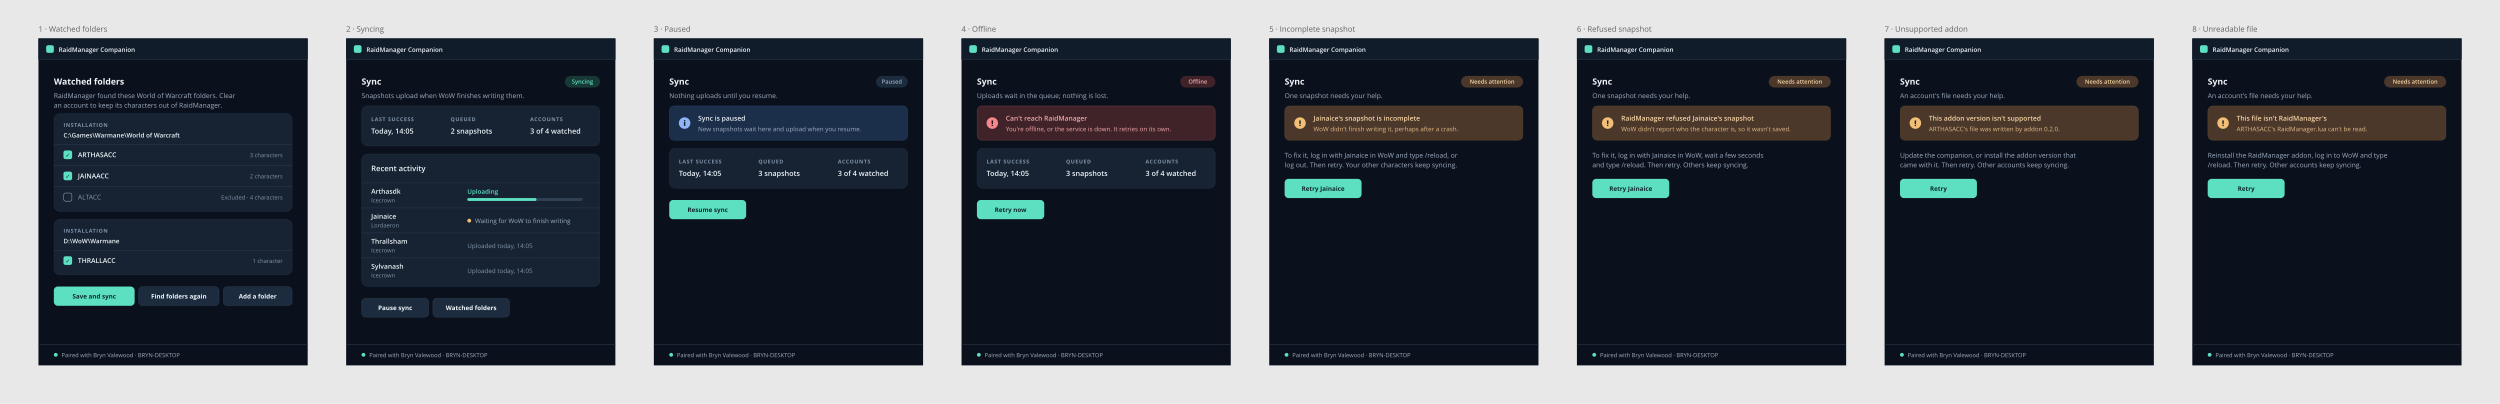
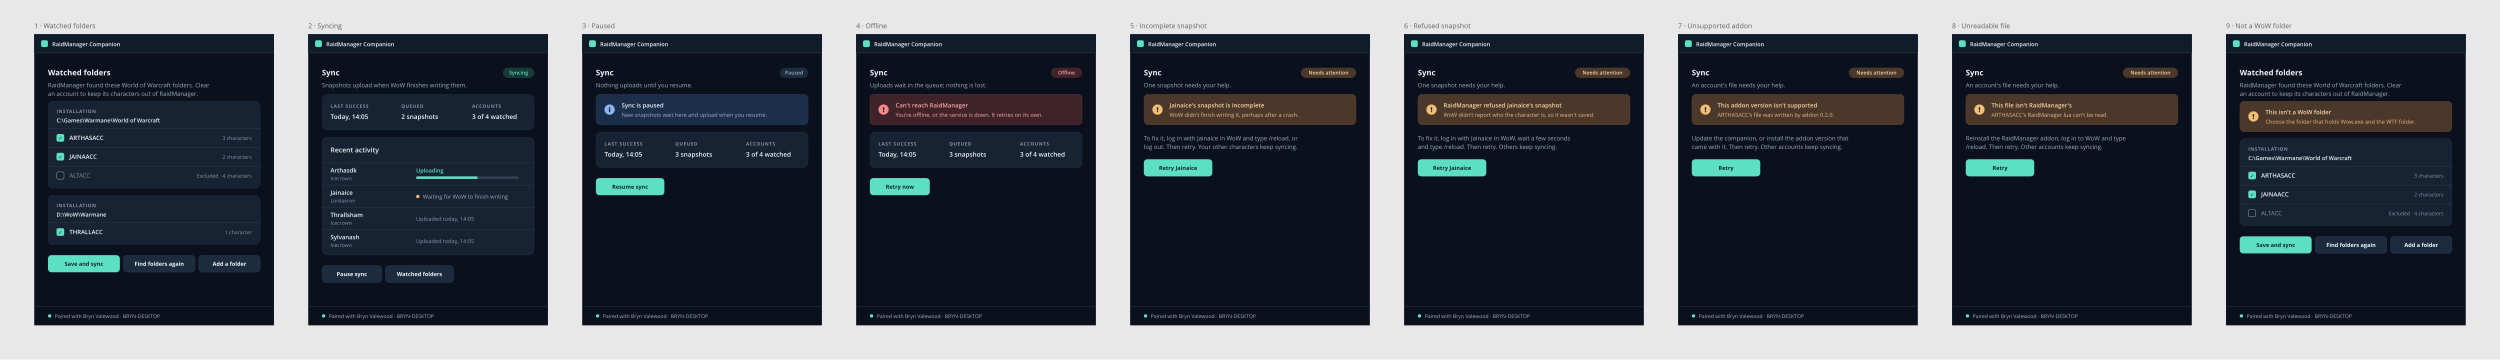
- <svg xmlns="http://www.w3.org/2000/svg" width="5200" height="840" viewBox="-80 -80 5200 840">
-   <rect x="-80" y="-80" width="5200" height="840" fill="#e8e8e8" />
+ <svg xmlns="http://www.w3.org/2000/svg" width="5840" height="840" viewBox="-80 -80 5840 840">
+   <rect x="-80" y="-80" width="5840" height="840" fill="#e8e8e8" />
  <text x="0" y="-14" font-family="Open Sans, Segoe UI, Arial, sans-serif" font-size="16" fill="#616161">1 · Watched folders</text>
  <clipPath id="clip1">
    <rect x="0" y="0" width="560" height="680" />
  </clipPath>
  <rect x="0" y="0" width="560" height="680" fill="#0b111c" />
  <g clip-path="url(#clip1)">
    <rect x="0" y="0" width="560" height="44" fill="#111c2a" />
    <rect x="0" y="43" width="560" height="1" fill="#2b3b50" />
    <rect x="16" y="14" width="16" height="16" rx="4" fill="#5de0c1" />
    <text x="42" y="28" font-family="Open Sans, Segoe UI, Arial, sans-serif" font-size="13" font-weight="600" fill="#eff5fa" text-anchor="start">RaidManager Companion</text>
    <text x="32" y="96" font-family="Open Sans, Segoe UI, Arial, sans-serif" font-size="18" font-weight="700" fill="#eff5fa" text-anchor="start">Watched folders</text>
    <text x="32" y="124" font-family="Open Sans, Segoe UI, Arial, sans-serif" font-size="14" font-weight="400" fill="#9eadc1" text-anchor="start">RaidManager found these World of Warcraft folders. Clear</text>
    <text x="32" y="144" font-family="Open Sans, Segoe UI, Arial, sans-serif" font-size="14" font-weight="400" fill="#9eadc1" text-anchor="start">an account to keep its characters out of RaidManager.</text>
    <rect x="32.5" y="156.5" width="495" height="203" rx="12" fill="#172333" stroke="#212f41" stroke-width="1" />
    <text x="52" y="184" font-family="Open Sans, Segoe UI, Arial, sans-serif" font-size="11" font-weight="700" fill="#8394aa" text-anchor="start" letter-spacing="1.2">INSTALLATION</text>
    <text x="52" y="206" font-family="Open Sans, Segoe UI, Arial, sans-serif" font-size="13" font-weight="600" fill="#eff5fa" text-anchor="start">C:\Games\Warmane\World of Warcraft</text>
    <rect x="32" y="220" width="496" height="1" fill="#2b3b50" />
    <rect x="52" y="233" width="18" height="18" rx="4" fill="#5de0c1" />
    <text x="61" y="247" font-family="Open Sans, Segoe UI, Arial, sans-serif" font-size="12" font-weight="800" fill="#102830" text-anchor="middle">✓</text>
    <text x="82" y="247" font-family="Open Sans, Segoe UI, Arial, sans-serif" font-size="14" font-weight="600" fill="#eff5fa" text-anchor="start">ARTHASACC</text>
    <text x="508" y="247" font-family="Open Sans, Segoe UI, Arial, sans-serif" font-size="12" font-weight="400" fill="#8394aa" text-anchor="end">3 characters</text>
    <rect x="32" y="264" width="496" height="1" fill="#2b3b50" />
    <rect x="52" y="277" width="18" height="18" rx="4" fill="#5de0c1" />
    <text x="61" y="291" font-family="Open Sans, Segoe UI, Arial, sans-serif" font-size="12" font-weight="800" fill="#102830" text-anchor="middle">✓</text>
    <text x="82" y="291" font-family="Open Sans, Segoe UI, Arial, sans-serif" font-size="14" font-weight="600" fill="#eff5fa" text-anchor="start">JAINAACC</text>
    <text x="508" y="291" font-family="Open Sans, Segoe UI, Arial, sans-serif" font-size="12" font-weight="400" fill="#8394aa" text-anchor="end">2 characters</text>
    <rect x="32" y="308" width="496" height="1" fill="#2b3b50" />
    <rect x="52.5" y="321.5" width="17" height="17" rx="4" fill="#172333" stroke="#9eadc1" stroke-width="1" />
    <text x="82" y="335" font-family="Open Sans, Segoe UI, Arial, sans-serif" font-size="14" font-weight="400" fill="#8394aa" text-anchor="start">ALTACC</text>
    <text x="508" y="335" font-family="Open Sans, Segoe UI, Arial, sans-serif" font-size="12" font-weight="400" fill="#8394aa" text-anchor="end">Excluded · 4 characters</text>
    <rect x="32.5" y="376.5" width="495" height="115" rx="12" fill="#172333" stroke="#212f41" stroke-width="1" />
    <text x="52" y="404" font-family="Open Sans, Segoe UI, Arial, sans-serif" font-size="11" font-weight="700" fill="#8394aa" text-anchor="start" letter-spacing="1.2">INSTALLATION</text>
    <text x="52" y="426" font-family="Open Sans, Segoe UI, Arial, sans-serif" font-size="13" font-weight="600" fill="#eff5fa" text-anchor="start">D:\WoW\Warmane</text>
    <rect x="32" y="440" width="496" height="1" fill="#2b3b50" />
    <rect x="52" y="453" width="18" height="18" rx="4" fill="#5de0c1" />
    <text x="61" y="467" font-family="Open Sans, Segoe UI, Arial, sans-serif" font-size="12" font-weight="800" fill="#102830" text-anchor="middle">✓</text>
    <text x="82" y="467" font-family="Open Sans, Segoe UI, Arial, sans-serif" font-size="14" font-weight="600" fill="#eff5fa" text-anchor="start">THRALLACC</text>
    <text x="508" y="467" font-family="Open Sans, Segoe UI, Arial, sans-serif" font-size="12" font-weight="400" fill="#8394aa" text-anchor="end">1 character</text>
    <rect x="32" y="516" width="168" height="40" rx="8" fill="#5de0c1" />
    <text x="116" y="541" font-family="Open Sans, Segoe UI, Arial, sans-serif" font-size="13" font-weight="700" fill="#102830" text-anchor="middle">Save and sync</text>
    <rect x="208.5" y="516.5" width="167" height="39" rx="8" fill="#1c2b3e" stroke="#2b3b50" stroke-width="1" />
    <text x="292" y="541" font-family="Open Sans, Segoe UI, Arial, sans-serif" font-size="13" font-weight="700" fill="#eff5fa" text-anchor="middle">Find folders again</text>
    <rect x="384.5" y="516.5" width="143" height="39" rx="8" fill="#1c2b3e" stroke="#2b3b50" stroke-width="1" />
    <text x="456" y="541" font-family="Open Sans, Segoe UI, Arial, sans-serif" font-size="13" font-weight="700" fill="#eff5fa" text-anchor="middle">Add a folder</text>
    <rect x="0" y="636" width="560" height="1" fill="#2b3b50" />
    <ellipse cx="36" cy="658" rx="4" ry="4" fill="#5de0c1" />
    <text x="48" y="663" font-family="Open Sans, Segoe UI, Arial, sans-serif" font-size="12" font-weight="400" fill="#9eadc1" text-anchor="start">Paired with Bryn Valewood · BRYN-DESKTOP</text>
  </g>
  <text x="640" y="-14" font-family="Open Sans, Segoe UI, Arial, sans-serif" font-size="16" fill="#616161">2 · Syncing</text>
  <clipPath id="clip2">
    <rect x="640" y="0" width="560" height="680" />
  </clipPath>
  <rect x="640" y="0" width="560" height="680" fill="#0b111c" />
  <g clip-path="url(#clip2)">
    <rect x="640" y="0" width="560" height="44" fill="#111c2a" />
    <rect x="640" y="43" width="560" height="1" fill="#2b3b50" />
    <rect x="656" y="14" width="16" height="16" rx="4" fill="#5de0c1" />
    <text x="682" y="28" font-family="Open Sans, Segoe UI, Arial, sans-serif" font-size="13" font-weight="600" fill="#eff5fa" text-anchor="start">RaidManager Companion</text>
    <text x="672" y="96" font-family="Open Sans, Segoe UI, Arial, sans-serif" font-size="18" font-weight="700" fill="#eff5fa" text-anchor="start">Sync</text>
    <rect x="1095" y="78" width="73" height="24" rx="12" fill="#173a36" />
    <text x="1131.5" y="94" font-family="Open Sans, Segoe UI, Arial, sans-serif" font-size="12" font-weight="600" fill="#5de0c1" text-anchor="middle">Syncing</text>
    <text x="672" y="124" font-family="Open Sans, Segoe UI, Arial, sans-serif" font-size="14" font-weight="400" fill="#9eadc1" text-anchor="start">Snapshots upload when WoW finishes writing them.</text>
    <rect x="672.5" y="140.5" width="495" height="83" rx="12" fill="#172333" stroke="#212f41" stroke-width="1" />
    <text x="692" y="172" font-family="Open Sans, Segoe UI, Arial, sans-serif" font-size="11" font-weight="700" fill="#8394aa" text-anchor="start" letter-spacing="1.2">LAST SUCCESS</text>
    <text x="692" y="198" font-family="Open Sans, Segoe UI, Arial, sans-serif" font-size="15" font-weight="600" fill="#eff5fa" text-anchor="start">Today, 14:05</text>
    <text x="857.33" y="172" font-family="Open Sans, Segoe UI, Arial, sans-serif" font-size="11" font-weight="700" fill="#8394aa" text-anchor="start" letter-spacing="1.2">QUEUED</text>
    <text x="857.33" y="198" font-family="Open Sans, Segoe UI, Arial, sans-serif" font-size="15" font-weight="600" fill="#eff5fa" text-anchor="start">2 snapshots</text>
    <text x="1022.67" y="172" font-family="Open Sans, Segoe UI, Arial, sans-serif" font-size="11" font-weight="700" fill="#8394aa" text-anchor="start" letter-spacing="1.2">ACCOUNTS</text>
    <text x="1022.67" y="198" font-family="Open Sans, Segoe UI, Arial, sans-serif" font-size="15" font-weight="600" fill="#eff5fa" text-anchor="start">3 of 4 watched</text>
    <rect x="672.5" y="240.5" width="495" height="275" rx="12" fill="#172333" stroke="#212f41" stroke-width="1" />
    <text x="692" y="276" font-family="Open Sans, Segoe UI, Arial, sans-serif" font-size="16" font-weight="600" fill="#eff5fa" text-anchor="start">Recent activity</text>
    <rect x="672" y="300" width="496" height="1" fill="#2b3b50" />
    <text x="692" y="323" font-family="Open Sans, Segoe UI, Arial, sans-serif" font-size="14" font-weight="600" fill="#eff5fa" text-anchor="start">Arthasdk</text>
    <text x="692" y="341" font-family="Open Sans, Segoe UI, Arial, sans-serif" font-size="12" font-weight="400" fill="#8394aa" text-anchor="start">Icecrown</text>
    <text x="892" y="323" font-family="Open Sans, Segoe UI, Arial, sans-serif" font-size="13" font-weight="600" fill="#5de0c1" text-anchor="start">Uploading</text>
    <rect x="892" y="332" width="240" height="6" rx="3" fill="#314155" />
    <rect x="892" y="332" width="144" height="6" rx="3" fill="#5de0c1" />
    <rect x="672" y="352" width="496" height="1" fill="#2b3b50" />
    <text x="692" y="375" font-family="Open Sans, Segoe UI, Arial, sans-serif" font-size="14" font-weight="600" fill="#eff5fa" text-anchor="start">Jainaice</text>
    <text x="692" y="393" font-family="Open Sans, Segoe UI, Arial, sans-serif" font-size="12" font-weight="400" fill="#8394aa" text-anchor="start">Lordaeron</text>
    <ellipse cx="896" cy="379" rx="4" ry="4" fill="#f3be75" />
    <text x="908" y="384" font-family="Open Sans, Segoe UI, Arial, sans-serif" font-size="13" font-weight="400" fill="#9eadc1" text-anchor="start">Waiting for WoW to finish writing</text>
    <rect x="672" y="404" width="496" height="1" fill="#2b3b50" />
    <text x="692" y="427" font-family="Open Sans, Segoe UI, Arial, sans-serif" font-size="14" font-weight="600" fill="#eff5fa" text-anchor="start">Thrallsham</text>
    <text x="692" y="445" font-family="Open Sans, Segoe UI, Arial, sans-serif" font-size="12" font-weight="400" fill="#8394aa" text-anchor="start">Icecrown</text>
    <text x="892" y="436" font-family="Open Sans, Segoe UI, Arial, sans-serif" font-size="13" font-weight="400" fill="#8394aa" text-anchor="start">Uploaded today, 14:05</text>
    <rect x="672" y="456" width="496" height="1" fill="#2b3b50" />
    <text x="692" y="479" font-family="Open Sans, Segoe UI, Arial, sans-serif" font-size="14" font-weight="600" fill="#eff5fa" text-anchor="start">Sylvanash</text>
    <text x="692" y="497" font-family="Open Sans, Segoe UI, Arial, sans-serif" font-size="12" font-weight="400" fill="#8394aa" text-anchor="start">Icecrown</text>
    <text x="892" y="488" font-family="Open Sans, Segoe UI, Arial, sans-serif" font-size="13" font-weight="400" fill="#8394aa" text-anchor="start">Uploaded today, 14:05</text>
    <rect x="672.5" y="540.5" width="139" height="39" rx="8" fill="#1c2b3e" stroke="#2b3b50" stroke-width="1" />
    <text x="742" y="565" font-family="Open Sans, Segoe UI, Arial, sans-serif" font-size="13" font-weight="700" fill="#eff5fa" text-anchor="middle">Pause sync</text>
    <rect x="820.5" y="540.5" width="159" height="39" rx="8" fill="#1c2b3e" stroke="#2b3b50" stroke-width="1" />
    <text x="900" y="565" font-family="Open Sans, Segoe UI, Arial, sans-serif" font-size="13" font-weight="700" fill="#eff5fa" text-anchor="middle">Watched folders</text>
    <rect x="640" y="636" width="560" height="1" fill="#2b3b50" />
    <ellipse cx="676" cy="658" rx="4" ry="4" fill="#5de0c1" />
    <text x="688" y="663" font-family="Open Sans, Segoe UI, Arial, sans-serif" font-size="12" font-weight="400" fill="#9eadc1" text-anchor="start">Paired with Bryn Valewood · BRYN-DESKTOP</text>
  </g>
  <text x="1280" y="-14" font-family="Open Sans, Segoe UI, Arial, sans-serif" font-size="16" fill="#616161">3 · Paused</text>
  <clipPath id="clip3">
    <rect x="1280" y="0" width="560" height="680" />
  </clipPath>
  <rect x="1280" y="0" width="560" height="680" fill="#0b111c" />
  <g clip-path="url(#clip3)">
    <rect x="1280" y="0" width="560" height="44" fill="#111c2a" />
    <rect x="1280" y="43" width="560" height="1" fill="#2b3b50" />
    <rect x="1296" y="14" width="16" height="16" rx="4" fill="#5de0c1" />
    <text x="1322" y="28" font-family="Open Sans, Segoe UI, Arial, sans-serif" font-size="13" font-weight="600" fill="#eff5fa" text-anchor="start">RaidManager Companion</text>
    <text x="1312" y="96" font-family="Open Sans, Segoe UI, Arial, sans-serif" font-size="18" font-weight="700" fill="#eff5fa" text-anchor="start">Sync</text>
    <rect x="1742" y="78" width="66" height="24" rx="12" fill="#1c2b3e" />
    <text x="1775" y="94" font-family="Open Sans, Segoe UI, Arial, sans-serif" font-size="12" font-weight="600" fill="#9eadc1" text-anchor="middle">Paused</text>
    <text x="1312" y="124" font-family="Open Sans, Segoe UI, Arial, sans-serif" font-size="14" font-weight="400" fill="#9eadc1" text-anchor="start">Nothing uploads until you resume.</text>
    <rect x="1312.5" y="140.5" width="495" height="71" rx="10" fill="#1b2e4a" stroke="#2a4468" stroke-width="1" />
    <ellipse cx="1344" cy="176" rx="12" ry="12" fill="#8fb3f6" />
    <text x="1344" y="182" font-family="Open Sans, Segoe UI, Arial, sans-serif" font-size="16" font-weight="800" fill="#102830" text-anchor="middle">i</text>
    <text x="1372" y="171" font-family="Open Sans, Segoe UI, Arial, sans-serif" font-size="14" font-weight="600" fill="#eff5fa" text-anchor="start">Sync is paused</text>
    <text x="1372" y="193" font-family="Open Sans, Segoe UI, Arial, sans-serif" font-size="13" font-weight="400" fill="#9eadc1" text-anchor="start">New snapshots wait here and upload when you resume.</text>
    <rect x="1312.5" y="228.5" width="495" height="83" rx="12" fill="#172333" stroke="#212f41" stroke-width="1" />
    <text x="1332" y="260" font-family="Open Sans, Segoe UI, Arial, sans-serif" font-size="11" font-weight="700" fill="#8394aa" text-anchor="start" letter-spacing="1.2">LAST SUCCESS</text>
    <text x="1332" y="286" font-family="Open Sans, Segoe UI, Arial, sans-serif" font-size="15" font-weight="600" fill="#eff5fa" text-anchor="start">Today, 14:05</text>
    <text x="1497.33" y="260" font-family="Open Sans, Segoe UI, Arial, sans-serif" font-size="11" font-weight="700" fill="#8394aa" text-anchor="start" letter-spacing="1.2">QUEUED</text>
    <text x="1497.33" y="286" font-family="Open Sans, Segoe UI, Arial, sans-serif" font-size="15" font-weight="600" fill="#eff5fa" text-anchor="start">3 snapshots</text>
    <text x="1662.67" y="260" font-family="Open Sans, Segoe UI, Arial, sans-serif" font-size="11" font-weight="700" fill="#8394aa" text-anchor="start" letter-spacing="1.2">ACCOUNTS</text>
    <text x="1662.67" y="286" font-family="Open Sans, Segoe UI, Arial, sans-serif" font-size="15" font-weight="600" fill="#eff5fa" text-anchor="start">3 of 4 watched</text>
    <rect x="1312" y="336" width="160" height="40" rx="8" fill="#5de0c1" />
    <text x="1392" y="361" font-family="Open Sans, Segoe UI, Arial, sans-serif" font-size="13" font-weight="700" fill="#102830" text-anchor="middle">Resume sync</text>
    <rect x="1280" y="636" width="560" height="1" fill="#2b3b50" />
    <ellipse cx="1316" cy="658" rx="4" ry="4" fill="#5de0c1" />
    <text x="1328" y="663" font-family="Open Sans, Segoe UI, Arial, sans-serif" font-size="12" font-weight="400" fill="#9eadc1" text-anchor="start">Paired with Bryn Valewood · BRYN-DESKTOP</text>
  </g>
  <text x="1920" y="-14" font-family="Open Sans, Segoe UI, Arial, sans-serif" font-size="16" fill="#616161">4 · Offline</text>
  <clipPath id="clip4">
    <rect x="1920" y="0" width="560" height="680" />
  </clipPath>
  <rect x="1920" y="0" width="560" height="680" fill="#0b111c" />
  <g clip-path="url(#clip4)">
    <rect x="1920" y="0" width="560" height="44" fill="#111c2a" />
    <rect x="1920" y="43" width="560" height="1" fill="#2b3b50" />
    <rect x="1936" y="14" width="16" height="16" rx="4" fill="#5de0c1" />
    <text x="1962" y="28" font-family="Open Sans, Segoe UI, Arial, sans-serif" font-size="13" font-weight="600" fill="#eff5fa" text-anchor="start">RaidManager Companion</text>
    <text x="1952" y="96" font-family="Open Sans, Segoe UI, Arial, sans-serif" font-size="18" font-weight="700" fill="#eff5fa" text-anchor="start">Sync</text>
    <rect x="2375" y="78" width="73" height="24" rx="12" fill="#3f2329" />
    <text x="2411.5" y="94" font-family="Open Sans, Segoe UI, Arial, sans-serif" font-size="12" font-weight="600" fill="#f4a7ab" text-anchor="middle">Offline</text>
    <text x="1952" y="124" font-family="Open Sans, Segoe UI, Arial, sans-serif" font-size="14" font-weight="400" fill="#9eadc1" text-anchor="start">Uploads wait in the queue; nothing is lost.</text>
    <rect x="1952.5" y="140.5" width="495" height="71" rx="10" fill="#3f2329" stroke="#6b3740" stroke-width="1" />
    <ellipse cx="1984" cy="176" rx="12" ry="12" fill="#f2878c" />
    <text x="1984" y="182" font-family="Open Sans, Segoe UI, Arial, sans-serif" font-size="16" font-weight="800" fill="#2b1115" text-anchor="middle">!</text>
    <text x="2012" y="171" font-family="Open Sans, Segoe UI, Arial, sans-serif" font-size="14" font-weight="600" fill="#f4a7ab" text-anchor="start">Can't reach RaidManager</text>
    <text x="2012" y="193" font-family="Open Sans, Segoe UI, Arial, sans-serif" font-size="13" font-weight="400" fill="#f4a7ab" text-anchor="start">You're offline, or the service is down. It retries on its own.</text>
    <rect x="1952.5" y="228.5" width="495" height="83" rx="12" fill="#172333" stroke="#212f41" stroke-width="1" />
    <text x="1972" y="260" font-family="Open Sans, Segoe UI, Arial, sans-serif" font-size="11" font-weight="700" fill="#8394aa" text-anchor="start" letter-spacing="1.2">LAST SUCCESS</text>
    <text x="1972" y="286" font-family="Open Sans, Segoe UI, Arial, sans-serif" font-size="15" font-weight="600" fill="#eff5fa" text-anchor="start">Today, 14:05</text>
    <text x="2137.33" y="260" font-family="Open Sans, Segoe UI, Arial, sans-serif" font-size="11" font-weight="700" fill="#8394aa" text-anchor="start" letter-spacing="1.2">QUEUED</text>
    <text x="2137.33" y="286" font-family="Open Sans, Segoe UI, Arial, sans-serif" font-size="15" font-weight="600" fill="#eff5fa" text-anchor="start">3 snapshots</text>
    <text x="2302.67" y="260" font-family="Open Sans, Segoe UI, Arial, sans-serif" font-size="11" font-weight="700" fill="#8394aa" text-anchor="start" letter-spacing="1.2">ACCOUNTS</text>
    <text x="2302.67" y="286" font-family="Open Sans, Segoe UI, Arial, sans-serif" font-size="15" font-weight="600" fill="#eff5fa" text-anchor="start">3 of 4 watched</text>
    <rect x="1952" y="336" width="140" height="40" rx="8" fill="#5de0c1" />
    <text x="2022" y="361" font-family="Open Sans, Segoe UI, Arial, sans-serif" font-size="13" font-weight="700" fill="#102830" text-anchor="middle">Retry now</text>
    <rect x="1920" y="636" width="560" height="1" fill="#2b3b50" />
    <ellipse cx="1956" cy="658" rx="4" ry="4" fill="#5de0c1" />
    <text x="1968" y="663" font-family="Open Sans, Segoe UI, Arial, sans-serif" font-size="12" font-weight="400" fill="#9eadc1" text-anchor="start">Paired with Bryn Valewood · BRYN-DESKTOP</text>
  </g>
  <text x="2560" y="-14" font-family="Open Sans, Segoe UI, Arial, sans-serif" font-size="16" fill="#616161">5 · Incomplete snapshot</text>
  <clipPath id="clip5">
    <rect x="2560" y="0" width="560" height="680" />
  </clipPath>
  <rect x="2560" y="0" width="560" height="680" fill="#0b111c" />
  <g clip-path="url(#clip5)">
    <rect x="2560" y="0" width="560" height="44" fill="#111c2a" />
    <rect x="2560" y="43" width="560" height="1" fill="#2b3b50" />
    <rect x="2576" y="14" width="16" height="16" rx="4" fill="#5de0c1" />
    <text x="2602" y="28" font-family="Open Sans, Segoe UI, Arial, sans-serif" font-size="13" font-weight="600" fill="#eff5fa" text-anchor="start">RaidManager Companion</text>
    <text x="2592" y="96" font-family="Open Sans, Segoe UI, Arial, sans-serif" font-size="18" font-weight="700" fill="#eff5fa" text-anchor="start">Sync</text>
    <rect x="2959" y="78" width="129" height="24" rx="12" fill="#4b382a" />
    <text x="3023.5" y="94" font-family="Open Sans, Segoe UI, Arial, sans-serif" font-size="12" font-weight="600" fill="#f9d7a7" text-anchor="middle">Needs attention</text>
    <text x="2592" y="124" font-family="Open Sans, Segoe UI, Arial, sans-serif" font-size="14" font-weight="400" fill="#9eadc1" text-anchor="start">One snapshot needs your help.</text>
    <rect x="2592.5" y="140.5" width="495" height="71" rx="10" fill="#4b382a" stroke="#5e4631" stroke-width="1" />
    <ellipse cx="2624" cy="176" rx="12" ry="12" fill="#f3be75" />
    <text x="2624" y="182" font-family="Open Sans, Segoe UI, Arial, sans-serif" font-size="16" font-weight="800" fill="#102830" text-anchor="middle">!</text>
    <text x="2652" y="171" font-family="Open Sans, Segoe UI, Arial, sans-serif" font-size="14" font-weight="600" fill="#f9d7a7" text-anchor="start">Jainaice's snapshot is incomplete</text>
    <text x="2652" y="193" font-family="Open Sans, Segoe UI, Arial, sans-serif" font-size="13" font-weight="400" fill="#e2ba87" text-anchor="start">WoW didn't finish writing it, perhaps after a crash.</text>
    <text x="2592" y="248" font-family="Open Sans, Segoe UI, Arial, sans-serif" font-size="14" font-weight="400" fill="#9eadc1" text-anchor="start">To fix it, log in with Jainaice in WoW and type /reload, or</text>
    <text x="2592" y="268" font-family="Open Sans, Segoe UI, Arial, sans-serif" font-size="14" font-weight="400" fill="#9eadc1" text-anchor="start">log out. Then retry. Your other characters keep syncing.</text>
    <rect x="2592" y="292" width="160" height="40" rx="8" fill="#5de0c1" />
    <text x="2672" y="317" font-family="Open Sans, Segoe UI, Arial, sans-serif" font-size="13" font-weight="700" fill="#102830" text-anchor="middle">Retry Jainaice</text>
    <rect x="2560" y="636" width="560" height="1" fill="#2b3b50" />
    <ellipse cx="2596" cy="658" rx="4" ry="4" fill="#5de0c1" />
    <text x="2608" y="663" font-family="Open Sans, Segoe UI, Arial, sans-serif" font-size="12" font-weight="400" fill="#9eadc1" text-anchor="start">Paired with Bryn Valewood · BRYN-DESKTOP</text>
  </g>
  <text x="3200" y="-14" font-family="Open Sans, Segoe UI, Arial, sans-serif" font-size="16" fill="#616161">6 · Refused snapshot</text>
  <clipPath id="clip6">
    <rect x="3200" y="0" width="560" height="680" />
  </clipPath>
  <rect x="3200" y="0" width="560" height="680" fill="#0b111c" />
  <g clip-path="url(#clip6)">
    <rect x="3200" y="0" width="560" height="44" fill="#111c2a" />
    <rect x="3200" y="43" width="560" height="1" fill="#2b3b50" />
    <rect x="3216" y="14" width="16" height="16" rx="4" fill="#5de0c1" />
    <text x="3242" y="28" font-family="Open Sans, Segoe UI, Arial, sans-serif" font-size="13" font-weight="600" fill="#eff5fa" text-anchor="start">RaidManager Companion</text>
    <text x="3232" y="96" font-family="Open Sans, Segoe UI, Arial, sans-serif" font-size="18" font-weight="700" fill="#eff5fa" text-anchor="start">Sync</text>
    <rect x="3599" y="78" width="129" height="24" rx="12" fill="#4b382a" />
    <text x="3663.5" y="94" font-family="Open Sans, Segoe UI, Arial, sans-serif" font-size="12" font-weight="600" fill="#f9d7a7" text-anchor="middle">Needs attention</text>
    <text x="3232" y="124" font-family="Open Sans, Segoe UI, Arial, sans-serif" font-size="14" font-weight="400" fill="#9eadc1" text-anchor="start">One snapshot needs your help.</text>
    <rect x="3232.5" y="140.5" width="495" height="71" rx="10" fill="#4b382a" stroke="#5e4631" stroke-width="1" />
    <ellipse cx="3264" cy="176" rx="12" ry="12" fill="#f3be75" />
    <text x="3264" y="182" font-family="Open Sans, Segoe UI, Arial, sans-serif" font-size="16" font-weight="800" fill="#102830" text-anchor="middle">!</text>
    <text x="3292" y="171" font-family="Open Sans, Segoe UI, Arial, sans-serif" font-size="14" font-weight="600" fill="#f9d7a7" text-anchor="start">RaidManager refused Jainaice's snapshot</text>
    <text x="3292" y="193" font-family="Open Sans, Segoe UI, Arial, sans-serif" font-size="13" font-weight="400" fill="#e2ba87" text-anchor="start">WoW didn't report who the character is, so it wasn't saved.</text>
    <text x="3232" y="248" font-family="Open Sans, Segoe UI, Arial, sans-serif" font-size="14" font-weight="400" fill="#9eadc1" text-anchor="start">To fix it, log in with Jainaice in WoW, wait a few seconds</text>
    <text x="3232" y="268" font-family="Open Sans, Segoe UI, Arial, sans-serif" font-size="14" font-weight="400" fill="#9eadc1" text-anchor="start">and type /reload. Then retry. Others keep syncing.</text>
    <rect x="3232" y="292" width="160" height="40" rx="8" fill="#5de0c1" />
    <text x="3312" y="317" font-family="Open Sans, Segoe UI, Arial, sans-serif" font-size="13" font-weight="700" fill="#102830" text-anchor="middle">Retry Jainaice</text>
    <rect x="3200" y="636" width="560" height="1" fill="#2b3b50" />
    <ellipse cx="3236" cy="658" rx="4" ry="4" fill="#5de0c1" />
    <text x="3248" y="663" font-family="Open Sans, Segoe UI, Arial, sans-serif" font-size="12" font-weight="400" fill="#9eadc1" text-anchor="start">Paired with Bryn Valewood · BRYN-DESKTOP</text>
  </g>
  <text x="3840" y="-14" font-family="Open Sans, Segoe UI, Arial, sans-serif" font-size="16" fill="#616161">7 · Unsupported addon</text>
  <clipPath id="clip7">
    <rect x="3840" y="0" width="560" height="680" />
  </clipPath>
  <rect x="3840" y="0" width="560" height="680" fill="#0b111c" />
  <g clip-path="url(#clip7)">
    <rect x="3840" y="0" width="560" height="44" fill="#111c2a" />
    <rect x="3840" y="43" width="560" height="1" fill="#2b3b50" />
    <rect x="3856" y="14" width="16" height="16" rx="4" fill="#5de0c1" />
    <text x="3882" y="28" font-family="Open Sans, Segoe UI, Arial, sans-serif" font-size="13" font-weight="600" fill="#eff5fa" text-anchor="start">RaidManager Companion</text>
    <text x="3872" y="96" font-family="Open Sans, Segoe UI, Arial, sans-serif" font-size="18" font-weight="700" fill="#eff5fa" text-anchor="start">Sync</text>
    <rect x="4239" y="78" width="129" height="24" rx="12" fill="#4b382a" />
    <text x="4303.5" y="94" font-family="Open Sans, Segoe UI, Arial, sans-serif" font-size="12" font-weight="600" fill="#f9d7a7" text-anchor="middle">Needs attention</text>
    <text x="3872" y="124" font-family="Open Sans, Segoe UI, Arial, sans-serif" font-size="14" font-weight="400" fill="#9eadc1" text-anchor="start">An account's file needs your help.</text>
    <rect x="3872.5" y="140.5" width="495" height="71" rx="10" fill="#4b382a" stroke="#5e4631" stroke-width="1" />
    <ellipse cx="3904" cy="176" rx="12" ry="12" fill="#f3be75" />
    <text x="3904" y="182" font-family="Open Sans, Segoe UI, Arial, sans-serif" font-size="16" font-weight="800" fill="#102830" text-anchor="middle">!</text>
    <text x="3932" y="171" font-family="Open Sans, Segoe UI, Arial, sans-serif" font-size="14" font-weight="600" fill="#f9d7a7" text-anchor="start">This addon version isn't supported</text>
    <text x="3932" y="193" font-family="Open Sans, Segoe UI, Arial, sans-serif" font-size="13" font-weight="400" fill="#e2ba87" text-anchor="start">ARTHASACC's file was written by addon 0.2.0.</text>
    <text x="3872" y="248" font-family="Open Sans, Segoe UI, Arial, sans-serif" font-size="14" font-weight="400" fill="#9eadc1" text-anchor="start">Update the companion, or install the addon version that</text>
    <text x="3872" y="268" font-family="Open Sans, Segoe UI, Arial, sans-serif" font-size="14" font-weight="400" fill="#9eadc1" text-anchor="start">came with it. Then retry. Other accounts keep syncing.</text>
    <rect x="3872" y="292" width="160" height="40" rx="8" fill="#5de0c1" />
    <text x="3952" y="317" font-family="Open Sans, Segoe UI, Arial, sans-serif" font-size="13" font-weight="700" fill="#102830" text-anchor="middle">Retry</text>
    <rect x="3840" y="636" width="560" height="1" fill="#2b3b50" />
    <ellipse cx="3876" cy="658" rx="4" ry="4" fill="#5de0c1" />
    <text x="3888" y="663" font-family="Open Sans, Segoe UI, Arial, sans-serif" font-size="12" font-weight="400" fill="#9eadc1" text-anchor="start">Paired with Bryn Valewood · BRYN-DESKTOP</text>
  </g>
  <text x="4480" y="-14" font-family="Open Sans, Segoe UI, Arial, sans-serif" font-size="16" fill="#616161">8 · Unreadable file</text>
  <clipPath id="clip8">
    <rect x="4480" y="0" width="560" height="680" />
  </clipPath>
  <rect x="4480" y="0" width="560" height="680" fill="#0b111c" />
  <g clip-path="url(#clip8)">
    <rect x="4480" y="0" width="560" height="44" fill="#111c2a" />
    <rect x="4480" y="43" width="560" height="1" fill="#2b3b50" />
    <rect x="4496" y="14" width="16" height="16" rx="4" fill="#5de0c1" />
    <text x="4522" y="28" font-family="Open Sans, Segoe UI, Arial, sans-serif" font-size="13" font-weight="600" fill="#eff5fa" text-anchor="start">RaidManager Companion</text>
    <text x="4512" y="96" font-family="Open Sans, Segoe UI, Arial, sans-serif" font-size="18" font-weight="700" fill="#eff5fa" text-anchor="start">Sync</text>
    <rect x="4879" y="78" width="129" height="24" rx="12" fill="#4b382a" />
    <text x="4943.5" y="94" font-family="Open Sans, Segoe UI, Arial, sans-serif" font-size="12" font-weight="600" fill="#f9d7a7" text-anchor="middle">Needs attention</text>
    <text x="4512" y="124" font-family="Open Sans, Segoe UI, Arial, sans-serif" font-size="14" font-weight="400" fill="#9eadc1" text-anchor="start">An account's file needs your help.</text>
    <rect x="4512.5" y="140.5" width="495" height="71" rx="10" fill="#4b382a" stroke="#5e4631" stroke-width="1" />
    <ellipse cx="4544" cy="176" rx="12" ry="12" fill="#f3be75" />
    <text x="4544" y="182" font-family="Open Sans, Segoe UI, Arial, sans-serif" font-size="16" font-weight="800" fill="#102830" text-anchor="middle">!</text>
    <text x="4572" y="171" font-family="Open Sans, Segoe UI, Arial, sans-serif" font-size="14" font-weight="600" fill="#f9d7a7" text-anchor="start">This file isn't RaidManager's</text>
    <text x="4572" y="193" font-family="Open Sans, Segoe UI, Arial, sans-serif" font-size="13" font-weight="400" fill="#e2ba87" text-anchor="start">ARTHASACC's RaidManager.lua can't be read.</text>
    <text x="4512" y="248" font-family="Open Sans, Segoe UI, Arial, sans-serif" font-size="14" font-weight="400" fill="#9eadc1" text-anchor="start">Reinstall the RaidManager addon, log in to WoW and type</text>
    <text x="4512" y="268" font-family="Open Sans, Segoe UI, Arial, sans-serif" font-size="14" font-weight="400" fill="#9eadc1" text-anchor="start">/reload. Then retry. Other accounts keep syncing.</text>
    <rect x="4512" y="292" width="160" height="40" rx="8" fill="#5de0c1" />
    <text x="4592" y="317" font-family="Open Sans, Segoe UI, Arial, sans-serif" font-size="13" font-weight="700" fill="#102830" text-anchor="middle">Retry</text>
    <rect x="4480" y="636" width="560" height="1" fill="#2b3b50" />
    <ellipse cx="4516" cy="658" rx="4" ry="4" fill="#5de0c1" />
    <text x="4528" y="663" font-family="Open Sans, Segoe UI, Arial, sans-serif" font-size="12" font-weight="400" fill="#9eadc1" text-anchor="start">Paired with Bryn Valewood · BRYN-DESKTOP</text>
  </g>
+   <text x="5120" y="-14" font-family="Open Sans, Segoe UI, Arial, sans-serif" font-size="16" fill="#616161">9 · Not a WoW folder</text>
+   <clipPath id="clip9">
+     <rect x="5120" y="0" width="560" height="680" />
+   </clipPath>
+   <rect x="5120" y="0" width="560" height="680" fill="#0b111c" />
+   <g clip-path="url(#clip9)">
+     <rect x="5120" y="0" width="560" height="44" fill="#111c2a" />
+     <rect x="5120" y="43" width="560" height="1" fill="#2b3b50" />
+     <rect x="5136" y="14" width="16" height="16" rx="4" fill="#5de0c1" />
+     <text x="5162" y="28" font-family="Open Sans, Segoe UI, Arial, sans-serif" font-size="13" font-weight="600" fill="#eff5fa" text-anchor="start">RaidManager Companion</text>
+     <text x="5152" y="96" font-family="Open Sans, Segoe UI, Arial, sans-serif" font-size="18" font-weight="700" fill="#eff5fa" text-anchor="start">Watched folders</text>
+     <text x="5152" y="124" font-family="Open Sans, Segoe UI, Arial, sans-serif" font-size="14" font-weight="400" fill="#9eadc1" text-anchor="start">RaidManager found these World of Warcraft folders. Clear</text>
+     <text x="5152" y="144" font-family="Open Sans, Segoe UI, Arial, sans-serif" font-size="14" font-weight="400" fill="#9eadc1" text-anchor="start">an account to keep its characters out of RaidManager.</text>
+     <rect x="5152.5" y="156.5" width="495" height="71" rx="10" fill="#4b382a" stroke="#5e4631" stroke-width="1" />
+     <ellipse cx="5184" cy="192" rx="12" ry="12" fill="#f3be75" />
+     <text x="5184" y="198" font-family="Open Sans, Segoe UI, Arial, sans-serif" font-size="16" font-weight="800" fill="#102830" text-anchor="middle">!</text>
+     <text x="5212" y="187" font-family="Open Sans, Segoe UI, Arial, sans-serif" font-size="14" font-weight="600" fill="#f9d7a7" text-anchor="start">This isn't a WoW folder</text>
+     <text x="5212" y="209" font-family="Open Sans, Segoe UI, Arial, sans-serif" font-size="13" font-weight="400" fill="#e2ba87" text-anchor="start">Choose the folder that holds Wow.exe and the WTF folder.</text>
+     <rect x="5152.5" y="244.5" width="495" height="203" rx="12" fill="#172333" stroke="#212f41" stroke-width="1" />
+     <text x="5172" y="272" font-family="Open Sans, Segoe UI, Arial, sans-serif" font-size="11" font-weight="700" fill="#8394aa" text-anchor="start" letter-spacing="1.2">INSTALLATION</text>
+     <text x="5172" y="294" font-family="Open Sans, Segoe UI, Arial, sans-serif" font-size="13" font-weight="600" fill="#eff5fa" text-anchor="start">C:\Games\Warmane\World of Warcraft</text>
+     <rect x="5152" y="308" width="496" height="1" fill="#2b3b50" />
+     <rect x="5172" y="321" width="18" height="18" rx="4" fill="#5de0c1" />
+     <text x="5181" y="335" font-family="Open Sans, Segoe UI, Arial, sans-serif" font-size="12" font-weight="800" fill="#102830" text-anchor="middle">✓</text>
+     <text x="5202" y="335" font-family="Open Sans, Segoe UI, Arial, sans-serif" font-size="14" font-weight="600" fill="#eff5fa" text-anchor="start">ARTHASACC</text>
+     <text x="5628" y="335" font-family="Open Sans, Segoe UI, Arial, sans-serif" font-size="12" font-weight="400" fill="#8394aa" text-anchor="end">3 characters</text>
+     <rect x="5152" y="352" width="496" height="1" fill="#2b3b50" />
+     <rect x="5172" y="365" width="18" height="18" rx="4" fill="#5de0c1" />
+     <text x="5181" y="379" font-family="Open Sans, Segoe UI, Arial, sans-serif" font-size="12" font-weight="800" fill="#102830" text-anchor="middle">✓</text>
+     <text x="5202" y="379" font-family="Open Sans, Segoe UI, Arial, sans-serif" font-size="14" font-weight="600" fill="#eff5fa" text-anchor="start">JAINAACC</text>
+     <text x="5628" y="379" font-family="Open Sans, Segoe UI, Arial, sans-serif" font-size="12" font-weight="400" fill="#8394aa" text-anchor="end">2 characters</text>
+     <rect x="5152" y="396" width="496" height="1" fill="#2b3b50" />
+     <rect x="5172.5" y="409.5" width="17" height="17" rx="4" fill="#172333" stroke="#9eadc1" stroke-width="1" />
+     <text x="5202" y="423" font-family="Open Sans, Segoe UI, Arial, sans-serif" font-size="14" font-weight="400" fill="#8394aa" text-anchor="start">ALTACC</text>
+     <text x="5628" y="423" font-family="Open Sans, Segoe UI, Arial, sans-serif" font-size="12" font-weight="400" fill="#8394aa" text-anchor="end">Excluded · 4 characters</text>
+     <rect x="5152" y="472" width="168" height="40" rx="8" fill="#5de0c1" />
+     <text x="5236" y="497" font-family="Open Sans, Segoe UI, Arial, sans-serif" font-size="13" font-weight="700" fill="#102830" text-anchor="middle">Save and sync</text>
+     <rect x="5328.5" y="472.5" width="167" height="39" rx="8" fill="#1c2b3e" stroke="#2b3b50" stroke-width="1" />
+     <text x="5412" y="497" font-family="Open Sans, Segoe UI, Arial, sans-serif" font-size="13" font-weight="700" fill="#eff5fa" text-anchor="middle">Find folders again</text>
+     <rect x="5504.5" y="472.5" width="143" height="39" rx="8" fill="#1c2b3e" stroke="#2b3b50" stroke-width="1" />
+     <text x="5576" y="497" font-family="Open Sans, Segoe UI, Arial, sans-serif" font-size="13" font-weight="700" fill="#eff5fa" text-anchor="middle">Add a folder</text>
+     <rect x="5120" y="636" width="560" height="1" fill="#2b3b50" />
+     <ellipse cx="5156" cy="658" rx="4" ry="4" fill="#5de0c1" />
+     <text x="5168" y="663" font-family="Open Sans, Segoe UI, Arial, sans-serif" font-size="12" font-weight="400" fill="#9eadc1" text-anchor="start">Paired with Bryn Valewood · BRYN-DESKTOP</text>
+   </g>
</svg>
